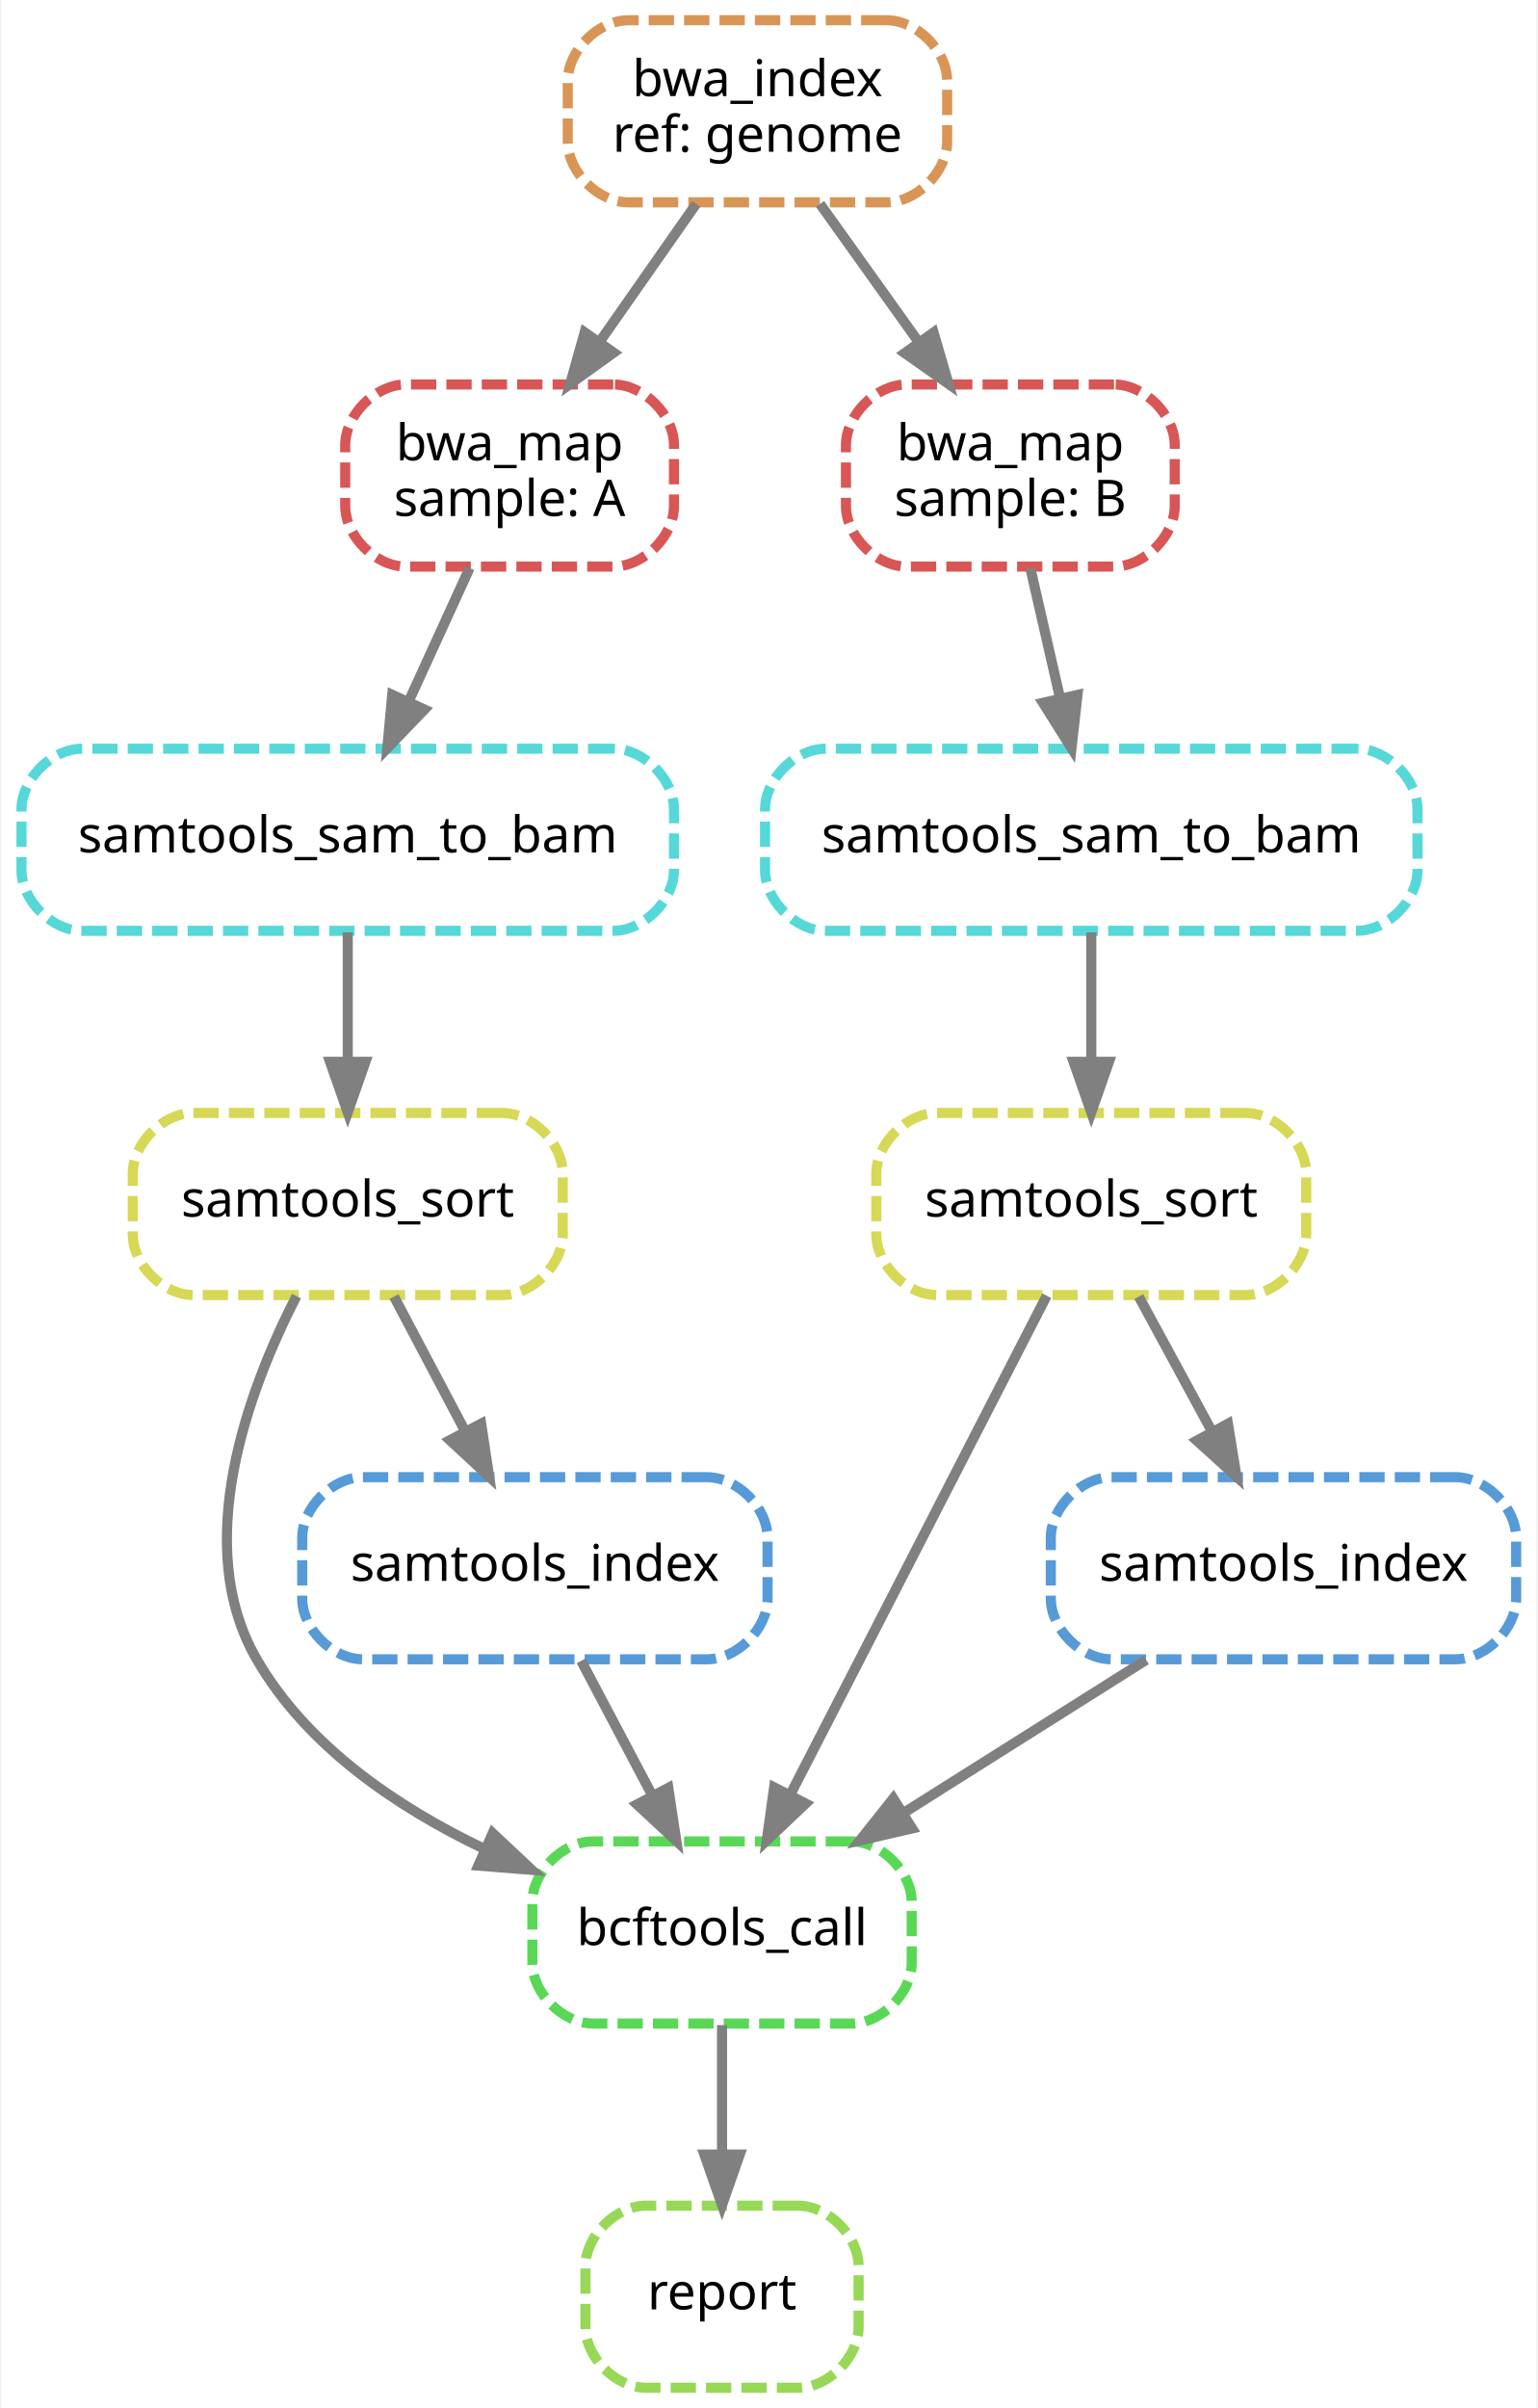
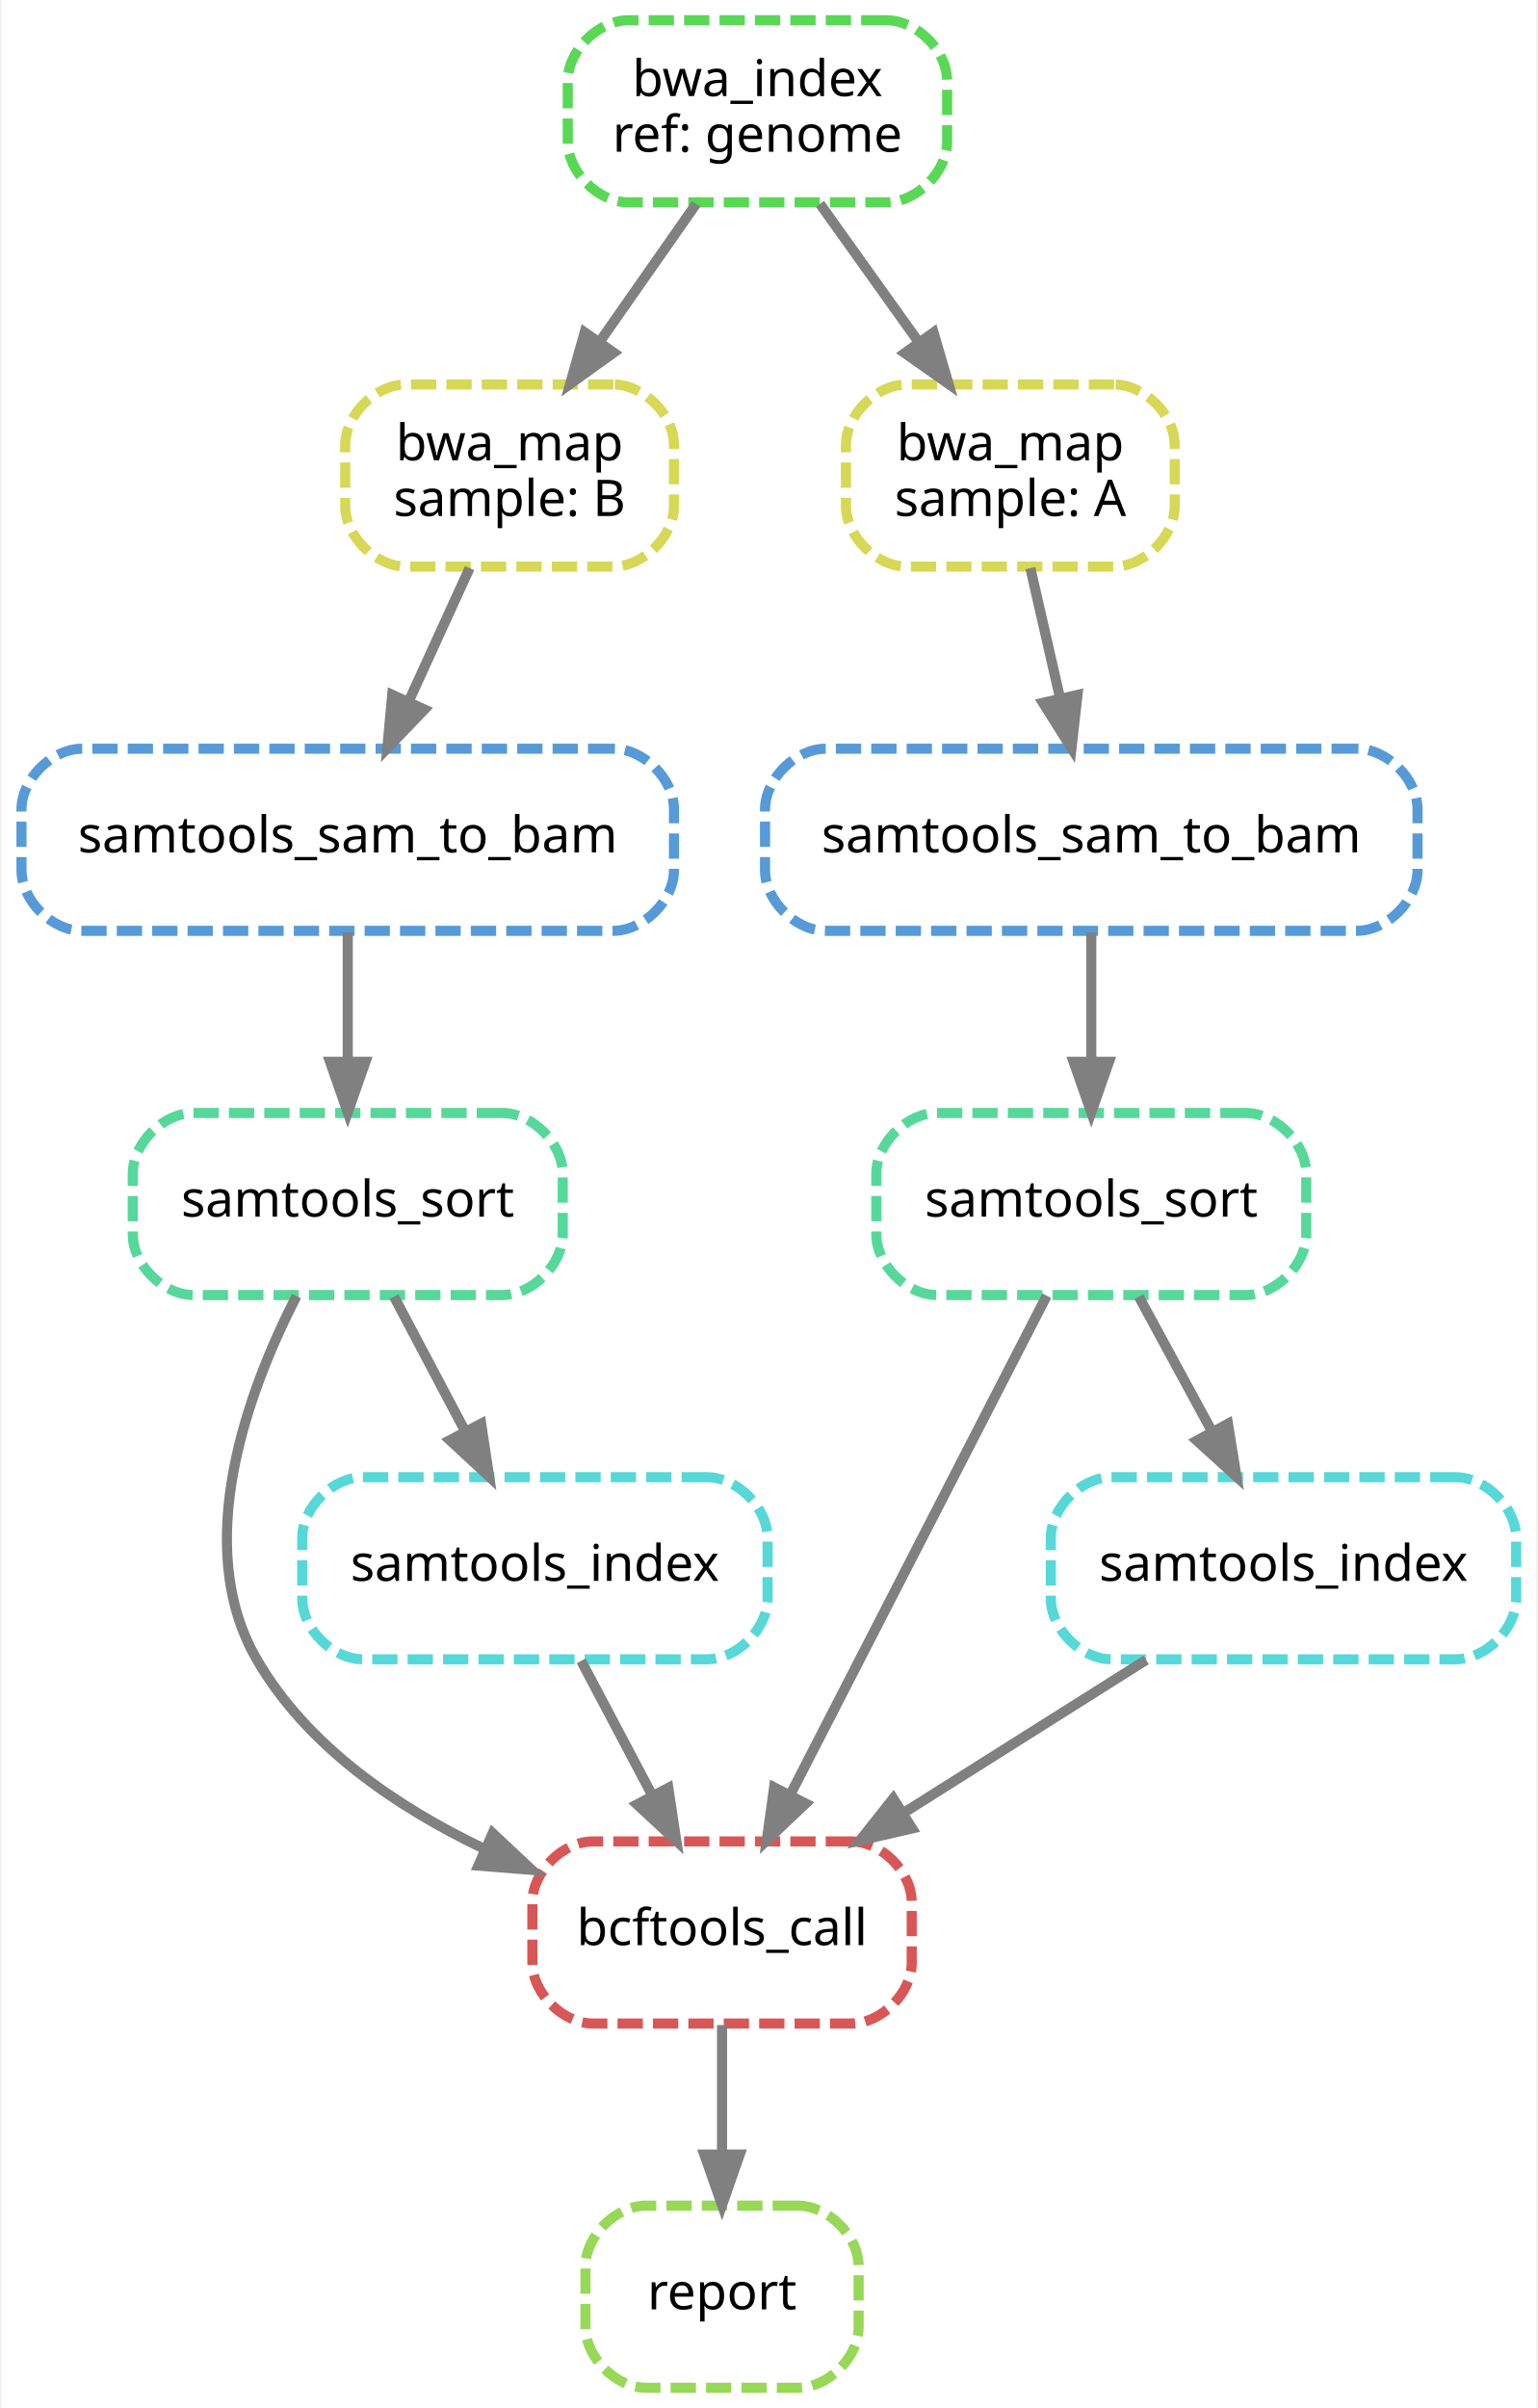
<svg xmlns="http://www.w3.org/2000/svg" width="304pt" height="476pt" viewBox="0.00 0.00 303.50 476.00">
  <g id="graph0" class="graph" transform="scale(1 1) rotate(0) translate(4 472)">
    <polygon fill="white" stroke="none" points="-4,4 -4,-472 299.5,-472 299.5,4 -4,4" />
    <g id="node1" class="node">
      <path fill="none" stroke="#97d856" stroke-width="2" stroke-dasharray="5,2" d="M153.5,-36C153.5,-36 123.5,-36 123.5,-36 117.5,-36 111.5,-30 111.5,-24 111.5,-24 111.5,-12 111.5,-12 111.5,-6 117.5,-0 123.5,-0 123.5,-0 153.5,-0 153.5,-0 159.5,-0 165.5,-6 165.5,-12 165.5,-12 165.5,-24 165.5,-24 165.5,-30 159.5,-36 153.5,-36" />
      <text text-anchor="middle" x="138.5" y="-15.5" font-family="sans" font-size="10.00">report</text>
    </g>
    <g id="node2" class="node">
-       <path fill="none" stroke="#59d856" stroke-width="2" stroke-dasharray="5,2" d="M164,-108C164,-108 113,-108 113,-108 107,-108 101,-102 101,-96 101,-96 101,-84 101,-84 101,-78 107,-72 113,-72 113,-72 164,-72 164,-72 170,-72 176,-78 176,-84 176,-84 176,-96 176,-96 176,-102 170,-108 164,-108" />
+       <path fill="none" stroke="#d85656" stroke-width="2" stroke-dasharray="5,2" d="M164,-108C164,-108 113,-108 113,-108 107,-108 101,-102 101,-96 101,-96 101,-84 101,-84 101,-78 107,-72 113,-72 113,-72 164,-72 164,-72 170,-72 176,-78 176,-84 176,-84 176,-96 176,-96 176,-102 170,-108 164,-108" />
      <text text-anchor="middle" x="138.5" y="-87.5" font-family="sans" font-size="10.00">bcftools_call</text>
    </g>
    <g id="edge1" class="edge">
      <path fill="none" stroke="grey" stroke-width="2" d="M138.5,-71.697C138.5,-63.983 138.5,-54.712 138.5,-46.112" />
      <polygon fill="grey" stroke="grey" stroke-width="2" points="142,-46.104 138.5,-36.104 135,-46.104 142,-46.104" />
    </g>
    <g id="node3" class="node">
-       <path fill="none" stroke="#d6d856" stroke-width="2" stroke-dasharray="5,2" d="M95,-252C95,-252 34,-252 34,-252 28,-252 22,-246 22,-240 22,-240 22,-228 22,-228 22,-222 28,-216 34,-216 34,-216 95,-216 95,-216 101,-216 107,-222 107,-228 107,-228 107,-240 107,-240 107,-246 101,-252 95,-252" />
+       <path fill="none" stroke="#56d89a" stroke-width="2" stroke-dasharray="5,2" d="M95,-252C95,-252 34,-252 34,-252 28,-252 22,-246 22,-240 22,-240 22,-228 22,-228 22,-222 28,-216 34,-216 34,-216 95,-216 95,-216 101,-216 107,-222 107,-228 107,-228 107,-240 107,-240 107,-246 101,-252 95,-252" />
      <text text-anchor="middle" x="64.5" y="-231.5" font-family="sans" font-size="10.00">samtools_sort</text>
    </g>
    <g id="edge2" class="edge">
      <path fill="none" stroke="grey" stroke-width="2" d="M54.36,-215.794C44.724,-196.983 33.484,-166.52 46.5,-144 56.384,-126.899 74.113,-114.828 91.387,-106.573" />
      <polygon fill="grey" stroke="grey" stroke-width="2" points="93.156,-109.618 100.885,-102.371 90.324,-103.216 93.156,-109.618" />
    </g>
    <g id="node5" class="node">
-       <path fill="none" stroke="#569ad8" stroke-width="2" stroke-dasharray="5,2" d="M135.5,-180C135.5,-180 67.5,-180 67.5,-180 61.5,-180 55.5,-174 55.5,-168 55.5,-168 55.5,-156 55.5,-156 55.5,-150 61.5,-144 67.5,-144 67.5,-144 135.5,-144 135.5,-144 141.5,-144 147.5,-150 147.5,-156 147.5,-156 147.5,-168 147.5,-168 147.5,-174 141.5,-180 135.5,-180" />
+       <path fill="none" stroke="#56d8d8" stroke-width="2" stroke-dasharray="5,2" d="M135.5,-180C135.5,-180 67.5,-180 67.5,-180 61.5,-180 55.5,-174 55.5,-168 55.5,-168 55.5,-156 55.5,-156 55.5,-150 61.5,-144 67.5,-144 67.5,-144 135.5,-144 135.5,-144 141.5,-144 147.5,-150 147.5,-156 147.5,-156 147.5,-168 147.5,-168 147.5,-174 141.5,-180 135.5,-180" />
      <text text-anchor="middle" x="101.5" y="-159.5" font-family="sans" font-size="10.00">samtools_index</text>
    </g>
    <g id="edge8" class="edge">
      <path fill="none" stroke="grey" stroke-width="2" d="M73.646,-215.697C77.903,-207.644 83.056,-197.894 87.766,-188.982" />
      <polygon fill="grey" stroke="grey" stroke-width="2" points="90.88,-190.581 92.459,-180.104 84.692,-187.31 90.88,-190.581" />
    </g>
    <g id="node4" class="node">
-       <path fill="none" stroke="#569ad8" stroke-width="2" stroke-dasharray="5,2" d="M283.5,-180C283.5,-180 215.5,-180 215.5,-180 209.5,-180 203.5,-174 203.5,-168 203.5,-168 203.5,-156 203.5,-156 203.5,-150 209.5,-144 215.5,-144 215.5,-144 283.5,-144 283.5,-144 289.5,-144 295.5,-150 295.5,-156 295.5,-156 295.5,-168 295.5,-168 295.5,-174 289.5,-180 283.5,-180" />
+       <path fill="none" stroke="#56d8d8" stroke-width="2" stroke-dasharray="5,2" d="M283.5,-180C283.5,-180 215.5,-180 215.5,-180 209.5,-180 203.5,-174 203.5,-168 203.5,-168 203.5,-156 203.5,-156 203.5,-150 209.5,-144 215.5,-144 215.5,-144 283.5,-144 283.5,-144 289.5,-144 295.5,-150 295.5,-156 295.5,-156 295.5,-168 295.5,-168 295.5,-174 289.5,-180 283.5,-180" />
      <text text-anchor="middle" x="249.5" y="-159.5" font-family="sans" font-size="10.00">samtools_index</text>
    </g>
    <g id="edge3" class="edge">
      <path fill="none" stroke="grey" stroke-width="2" d="M222.346,-143.876C207.967,-134.808 190.119,-123.552 174.59,-113.759" />
      <polygon fill="grey" stroke="grey" stroke-width="2" points="176.084,-110.564 165.758,-108.19 172.35,-116.484 176.084,-110.564" />
    </g>
    <g id="edge4" class="edge">
      <path fill="none" stroke="grey" stroke-width="2" d="M110.646,-143.697C114.903,-135.644 120.056,-125.894 124.766,-116.982" />
      <polygon fill="grey" stroke="grey" stroke-width="2" points="127.88,-118.581 129.459,-108.104 121.692,-115.31 127.88,-118.581" />
    </g>
    <g id="node6" class="node">
-       <path fill="none" stroke="#d6d856" stroke-width="2" stroke-dasharray="5,2" d="M242,-252C242,-252 181,-252 181,-252 175,-252 169,-246 169,-240 169,-240 169,-228 169,-228 169,-222 175,-216 181,-216 181,-216 242,-216 242,-216 248,-216 254,-222 254,-228 254,-228 254,-240 254,-240 254,-246 248,-252 242,-252" />
+       <path fill="none" stroke="#56d89a" stroke-width="2" stroke-dasharray="5,2" d="M242,-252C242,-252 181,-252 181,-252 175,-252 169,-246 169,-240 169,-240 169,-228 169,-228 169,-222 175,-216 181,-216 181,-216 242,-216 242,-216 248,-216 254,-222 254,-228 254,-228 254,-240 254,-240 254,-246 248,-252 242,-252" />
      <text text-anchor="middle" x="211.5" y="-231.5" font-family="sans" font-size="10.00">samtools_sort</text>
    </g>
    <g id="edge5" class="edge">
      <path fill="none" stroke="grey" stroke-width="2" d="M202.694,-215.871C190.089,-191.35 166.791,-146.032 151.999,-117.259" />
      <polygon fill="grey" stroke="grey" stroke-width="2" points="155.022,-115.483 147.337,-108.189 148.796,-118.683 155.022,-115.483" />
    </g>
    <g id="edge7" class="edge">
      <path fill="none" stroke="grey" stroke-width="2" d="M220.893,-215.697C225.265,-207.644 230.557,-197.894 235.395,-188.982" />
      <polygon fill="grey" stroke="grey" stroke-width="2" points="238.52,-190.563 240.215,-180.104 232.368,-187.223 238.52,-190.563" />
    </g>
    <g id="node7" class="node">
-       <path fill="none" stroke="#56d8d8" stroke-width="2" stroke-dasharray="5,2" d="M117,-324C117,-324 12,-324 12,-324 6,-324 0,-318 0,-312 0,-312 0,-300 0,-300 0,-294 6,-288 12,-288 12,-288 117,-288 117,-288 123,-288 129,-294 129,-300 129,-300 129,-312 129,-312 129,-318 123,-324 117,-324" />
+       <path fill="none" stroke="#569ad8" stroke-width="2" stroke-dasharray="5,2" d="M117,-324C117,-324 12,-324 12,-324 6,-324 0,-318 0,-312 0,-312 0,-300 0,-300 0,-294 6,-288 12,-288 12,-288 117,-288 117,-288 123,-288 129,-294 129,-300 129,-300 129,-312 129,-312 129,-318 123,-324 117,-324" />
      <text text-anchor="middle" x="64.5" y="-303.5" font-family="sans" font-size="10.00">samtools_sam_to_bam</text>
    </g>
    <g id="edge6" class="edge">
      <path fill="none" stroke="grey" stroke-width="2" d="M64.5,-287.697C64.5,-279.983 64.5,-270.712 64.5,-262.112" />
      <polygon fill="grey" stroke="grey" stroke-width="2" points="68,-262.104 64.5,-252.104 61,-262.104 68,-262.104" />
    </g>
    <g id="node8" class="node">
-       <path fill="none" stroke="#56d8d8" stroke-width="2" stroke-dasharray="5,2" d="M264,-324C264,-324 159,-324 159,-324 153,-324 147,-318 147,-312 147,-312 147,-300 147,-300 147,-294 153,-288 159,-288 159,-288 264,-288 264,-288 270,-288 276,-294 276,-300 276,-300 276,-312 276,-312 276,-318 270,-324 264,-324" />
+       <path fill="none" stroke="#569ad8" stroke-width="2" stroke-dasharray="5,2" d="M264,-324C264,-324 159,-324 159,-324 153,-324 147,-318 147,-312 147,-312 147,-300 147,-300 147,-294 153,-288 159,-288 159,-288 264,-288 264,-288 270,-288 276,-294 276,-300 276,-300 276,-312 276,-312 276,-318 270,-324 264,-324" />
      <text text-anchor="middle" x="211.5" y="-303.5" font-family="sans" font-size="10.00">samtools_sam_to_bam</text>
    </g>
    <g id="edge9" class="edge">
      <path fill="none" stroke="grey" stroke-width="2" d="M211.5,-287.697C211.5,-279.983 211.5,-270.712 211.5,-262.112" />
      <polygon fill="grey" stroke="grey" stroke-width="2" points="215,-262.104 211.5,-252.104 208,-262.104 215,-262.104" />
    </g>
    <g id="node9" class="node">
-       <path fill="none" stroke="#d85656" stroke-width="2" stroke-dasharray="5,2" d="M117,-396C117,-396 76,-396 76,-396 70,-396 64,-390 64,-384 64,-384 64,-372 64,-372 64,-366 70,-360 76,-360 76,-360 117,-360 117,-360 123,-360 129,-366 129,-372 129,-372 129,-384 129,-384 129,-390 123,-396 117,-396" />
+       <path fill="none" stroke="#d6d856" stroke-width="2" stroke-dasharray="5,2" d="M117,-396C117,-396 76,-396 76,-396 70,-396 64,-390 64,-384 64,-384 64,-372 64,-372 64,-366 70,-360 76,-360 76,-360 117,-360 117,-360 123,-360 129,-366 129,-372 129,-372 129,-384 129,-384 129,-390 123,-396 117,-396" />
      <text text-anchor="middle" x="96.5" y="-381" font-family="sans" font-size="10.00">bwa_map</text>
-       <text text-anchor="middle" x="96.5" y="-370" font-family="sans" font-size="10.00">sample: A</text>
+       <text text-anchor="middle" x="96.5" y="-370" font-family="sans" font-size="10.00">sample: B</text>
    </g>
    <g id="edge10" class="edge">
      <path fill="none" stroke="grey" stroke-width="2" d="M88.59,-359.697C84.947,-351.728 80.546,-342.1 76.507,-333.264" />
      <polygon fill="grey" stroke="grey" stroke-width="2" points="79.66,-331.744 72.319,-324.104 73.294,-334.654 79.66,-331.744" />
    </g>
    <g id="node10" class="node">
-       <path fill="none" stroke="#d85656" stroke-width="2" stroke-dasharray="5,2" d="M216,-396C216,-396 175,-396 175,-396 169,-396 163,-390 163,-384 163,-384 163,-372 163,-372 163,-366 169,-360 175,-360 175,-360 216,-360 216,-360 222,-360 228,-366 228,-372 228,-372 228,-384 228,-384 228,-390 222,-396 216,-396" />
+       <path fill="none" stroke="#d6d856" stroke-width="2" stroke-dasharray="5,2" d="M216,-396C216,-396 175,-396 175,-396 169,-396 163,-390 163,-384 163,-384 163,-372 163,-372 163,-366 169,-360 175,-360 175,-360 216,-360 216,-360 222,-360 228,-366 228,-372 228,-372 228,-384 228,-384 228,-390 222,-396 216,-396" />
      <text text-anchor="middle" x="195.5" y="-381" font-family="sans" font-size="10.00">bwa_map</text>
-       <text text-anchor="middle" x="195.5" y="-370" font-family="sans" font-size="10.00">sample: B</text>
+       <text text-anchor="middle" x="195.5" y="-370" font-family="sans" font-size="10.00">sample: A</text>
    </g>
    <g id="edge11" class="edge">
      <path fill="none" stroke="grey" stroke-width="2" d="M199.455,-359.697C201.218,-351.983 203.337,-342.712 205.303,-334.112" />
      <polygon fill="grey" stroke="grey" stroke-width="2" points="208.774,-334.633 207.59,-324.104 201.95,-333.073 208.774,-334.633" />
    </g>
    <g id="node11" class="node">
-       <path fill="none" stroke="#d89556" stroke-width="2" stroke-dasharray="5,2" d="M171,-468C171,-468 120,-468 120,-468 114,-468 108,-462 108,-456 108,-456 108,-444 108,-444 108,-438 114,-432 120,-432 120,-432 171,-432 171,-432 177,-432 183,-438 183,-444 183,-444 183,-456 183,-456 183,-462 177,-468 171,-468" />
+       <path fill="none" stroke="#59d856" stroke-width="2" stroke-dasharray="5,2" d="M171,-468C171,-468 120,-468 120,-468 114,-468 108,-462 108,-456 108,-456 108,-444 108,-444 108,-438 114,-432 120,-432 120,-432 171,-432 171,-432 177,-432 183,-438 183,-444 183,-444 183,-456 183,-456 183,-462 177,-468 171,-468" />
      <text text-anchor="middle" x="145.5" y="-453" font-family="sans" font-size="10.00">bwa_index</text>
      <text text-anchor="middle" x="145.5" y="-442" font-family="sans" font-size="10.00">ref: genome</text>
    </g>
    <g id="edge12" class="edge">
      <path fill="none" stroke="grey" stroke-width="2" d="M133.388,-431.697C127.632,-423.474 120.638,-413.483 114.294,-404.421" />
      <polygon fill="grey" stroke="grey" stroke-width="2" points="117.075,-402.29 108.473,-396.104 111.34,-406.304 117.075,-402.29" />
    </g>
    <g id="edge13" class="edge">
      <path fill="none" stroke="grey" stroke-width="2" d="M157.86,-431.697C163.733,-423.474 170.869,-413.483 177.342,-404.421" />
      <polygon fill="grey" stroke="grey" stroke-width="2" points="180.318,-406.276 183.283,-396.104 174.622,-402.207 180.318,-406.276" />
    </g>
  </g>
</svg>
